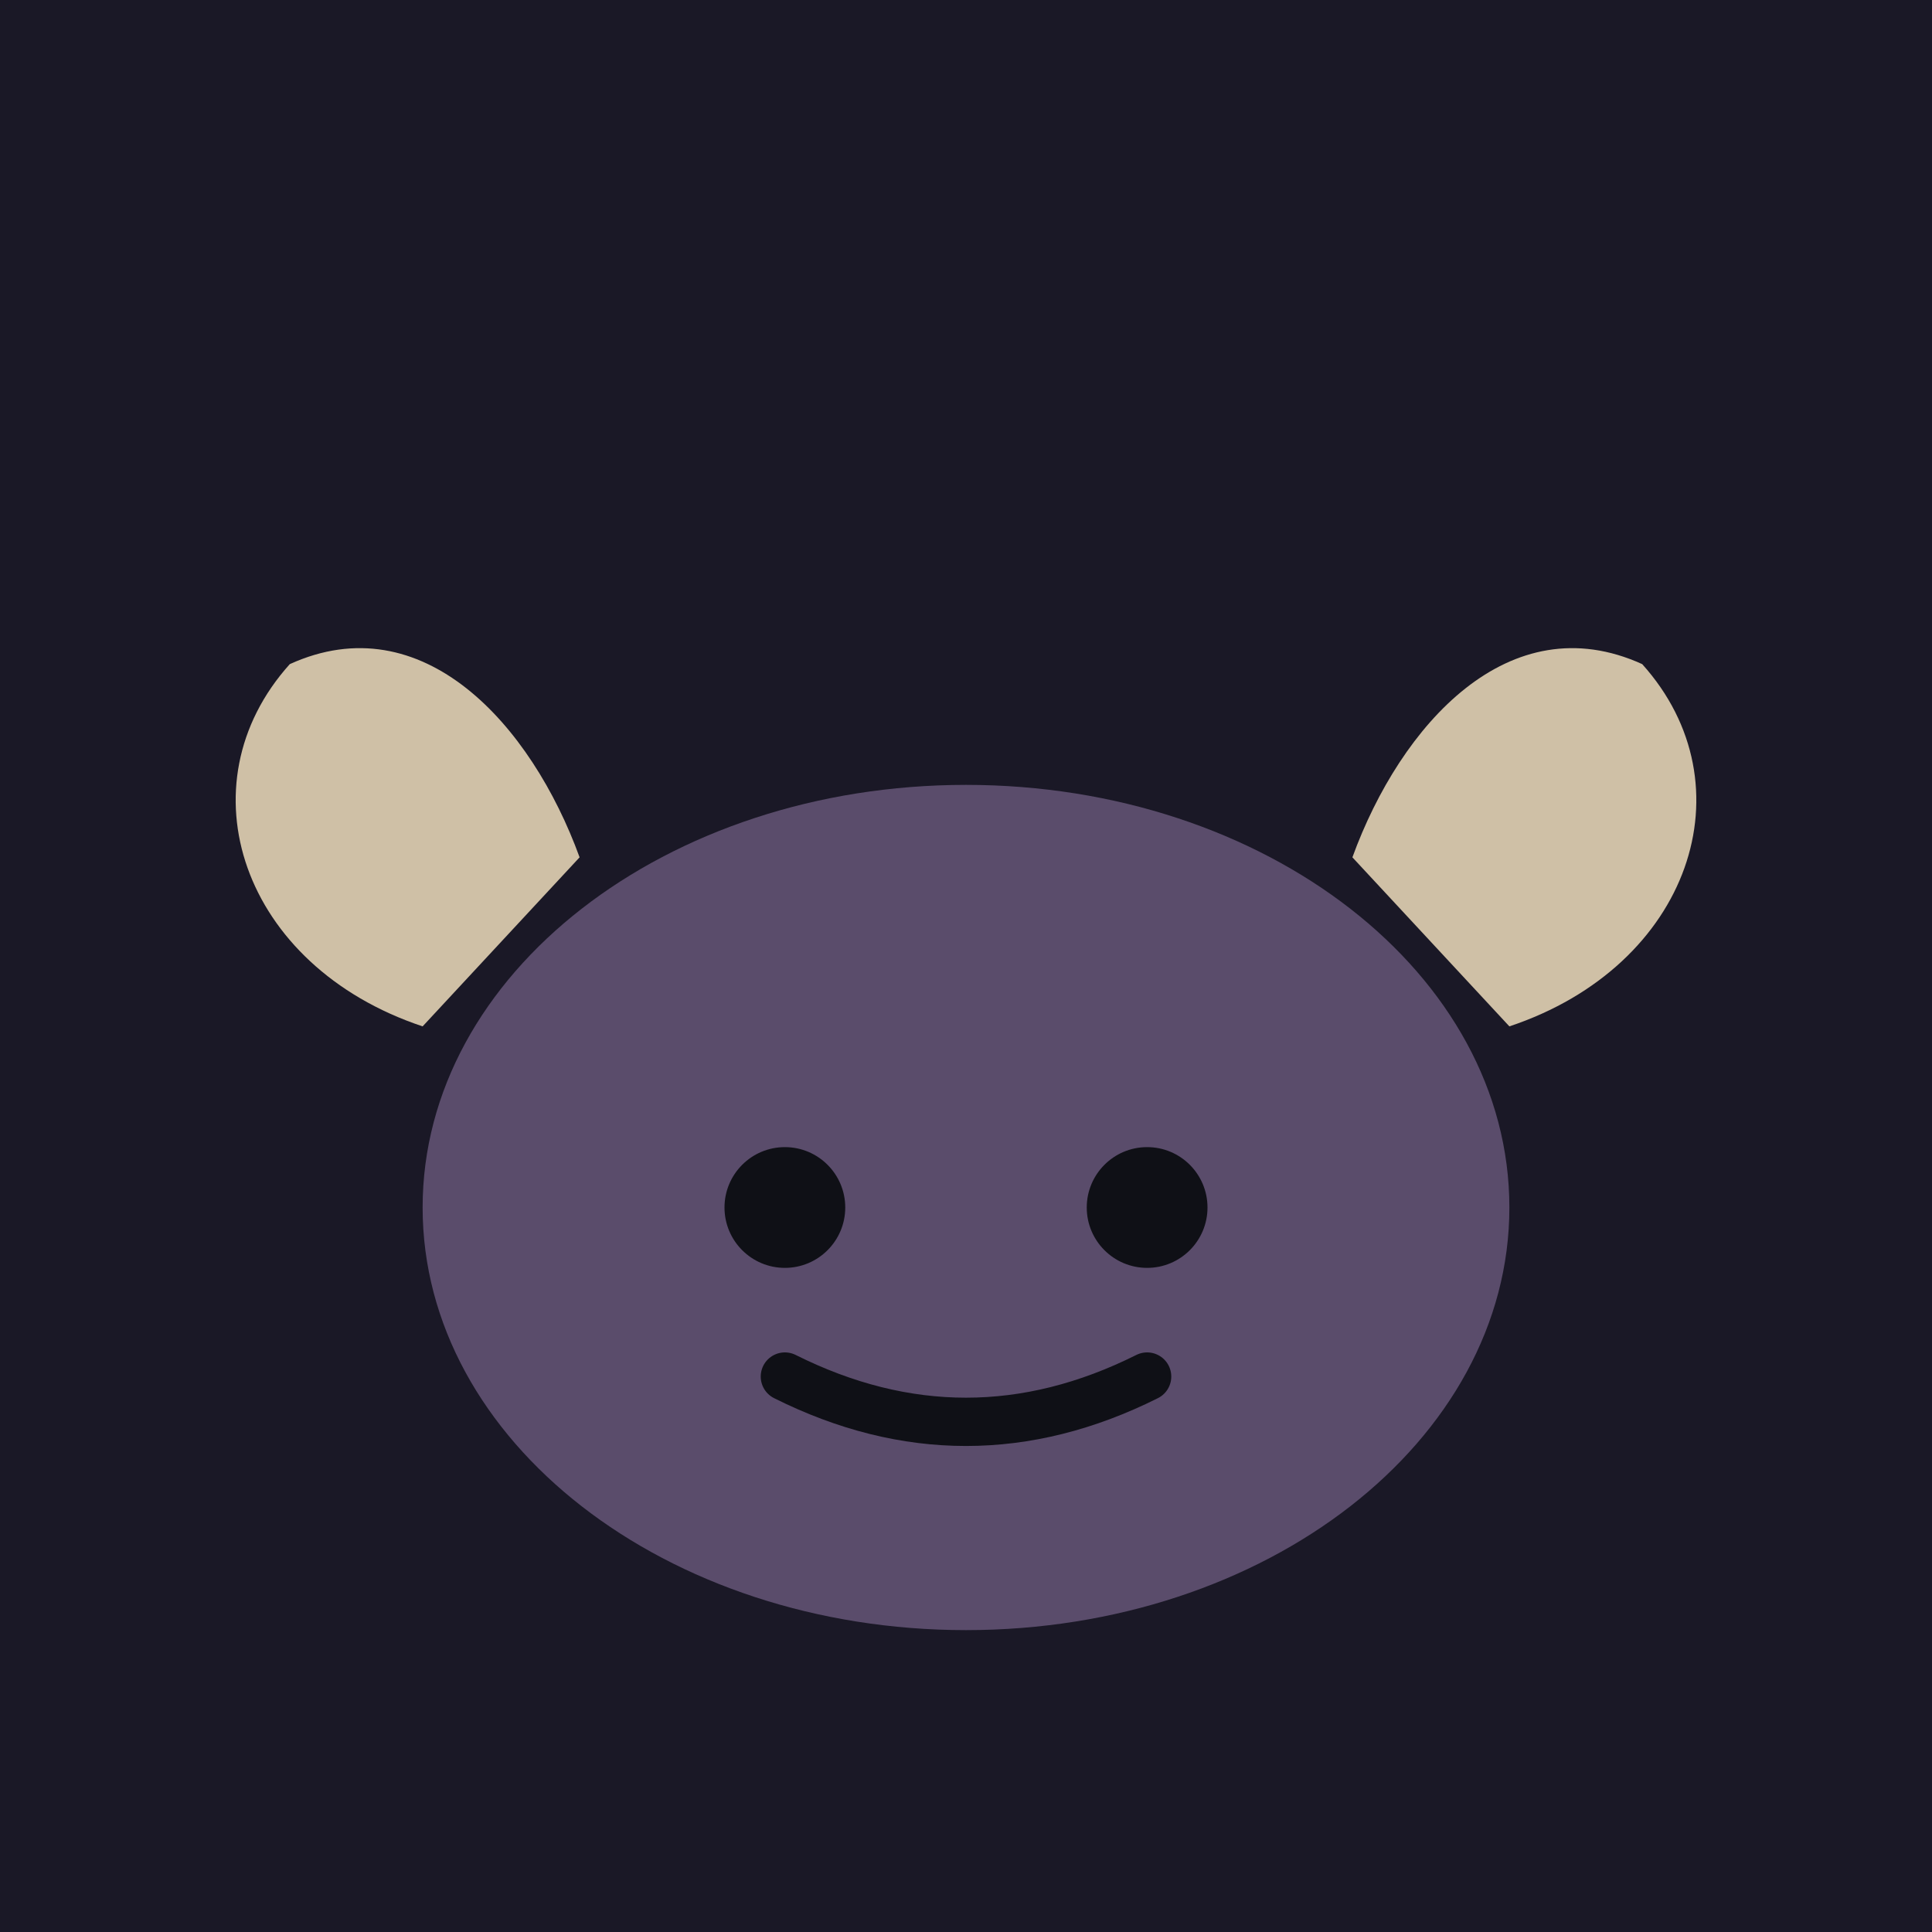
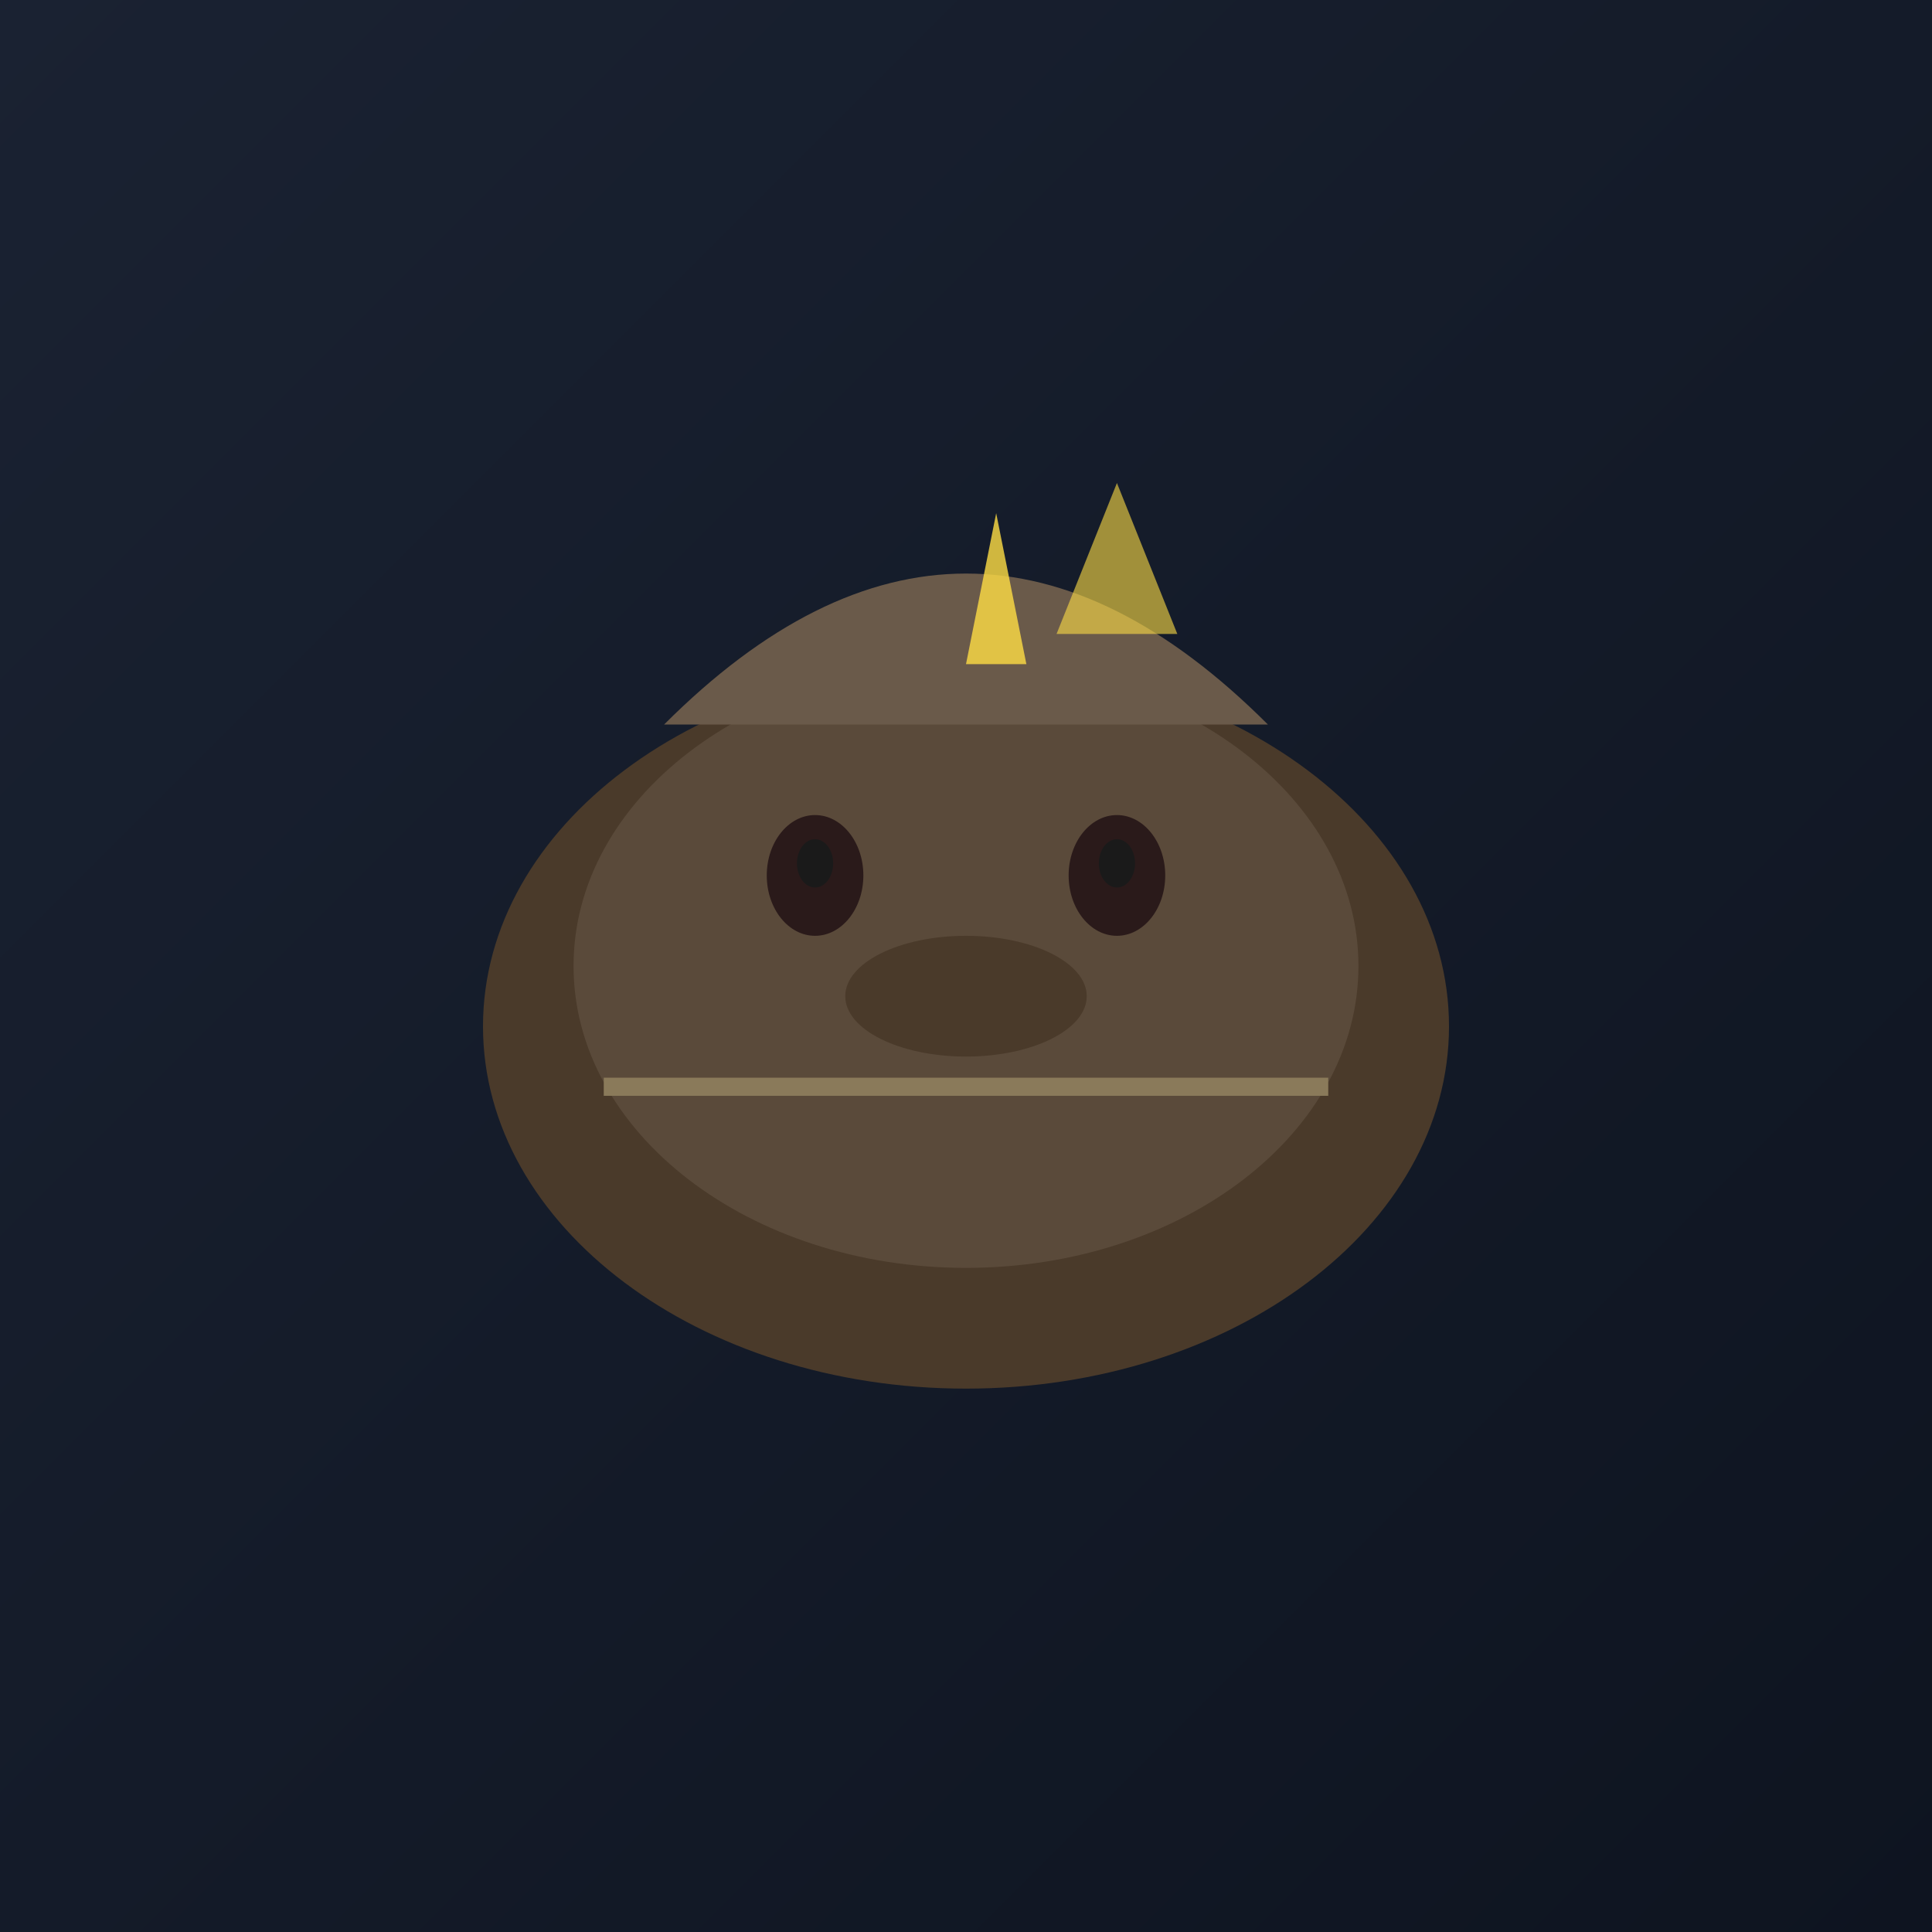
<svg xmlns="http://www.w3.org/2000/svg" width="320" height="320" viewBox="0 0 320 320">
-   <rect width="320" height="320" fill="#1a1826" />
-   <ellipse cx="160" cy="200" rx="90" ry="70" fill="#5a4c6b" />
-   <path d="M70 170 C40 160 30 130 48 110 C70 100 88 120 96 142" fill="#cfc0a6" />
-   <path d="M250 170 C280 160 290 130 272 110 C250 100 232 120 224 142" fill="#cfc0a6" />
-   <circle cx="130" cy="200" r="10" fill="#0f1016" />
-   <circle cx="190" cy="200" r="10" fill="#0f1016" />
-   <path d="M130 228 C150 238 170 238 190 228" fill="none" stroke="#0f1016" stroke-width="8" stroke-linecap="round" />
+   <defs>
+     <linearGradient id="port_bg" x1="0" y1="0" x2="1" y2="1">
+       <stop offset="0%" stop-color="#1a2232" />
+       <stop offset="100%" stop-color="#0e1420" />
+     </linearGradient>
+   </defs>
+   <rect width="320" height="320" fill="url(#port_bg)" />
+   <ellipse cx="160" cy="170" rx="80" ry="60" fill="#4a3a2a" />
+   <ellipse cx="160" cy="160" rx="65" ry="50" fill="#5a4a3a" />
+   <path d="M110 120 Q160 70 210 120 Z" fill="#6a5a4a" />
+   <ellipse cx="135" cy="145" rx="8" ry="10" fill="#2a1a1a" />
+   <ellipse cx="185" cy="145" rx="8" ry="10" fill="#2a1a1a" />
+   <ellipse cx="135" cy="143" rx="3" ry="4" fill="#1a1a1a" />
+   <ellipse cx="185" cy="143" rx="3" ry="4" fill="#1a1a1a" />
+   <ellipse cx="160" cy="165" rx="20" ry="10" fill="#4a3a2a" />
+   <path d="M100 180 L220 180" stroke="#8a7a5a" stroke-width="3" />
+   <path d="M160 110 L165 85 L170 110" fill="#ffdd44" opacity="0.8" />
+   <path d="M175 105 L185 80 L195 105" fill="#ffdd44" opacity="0.6" />
</svg>
